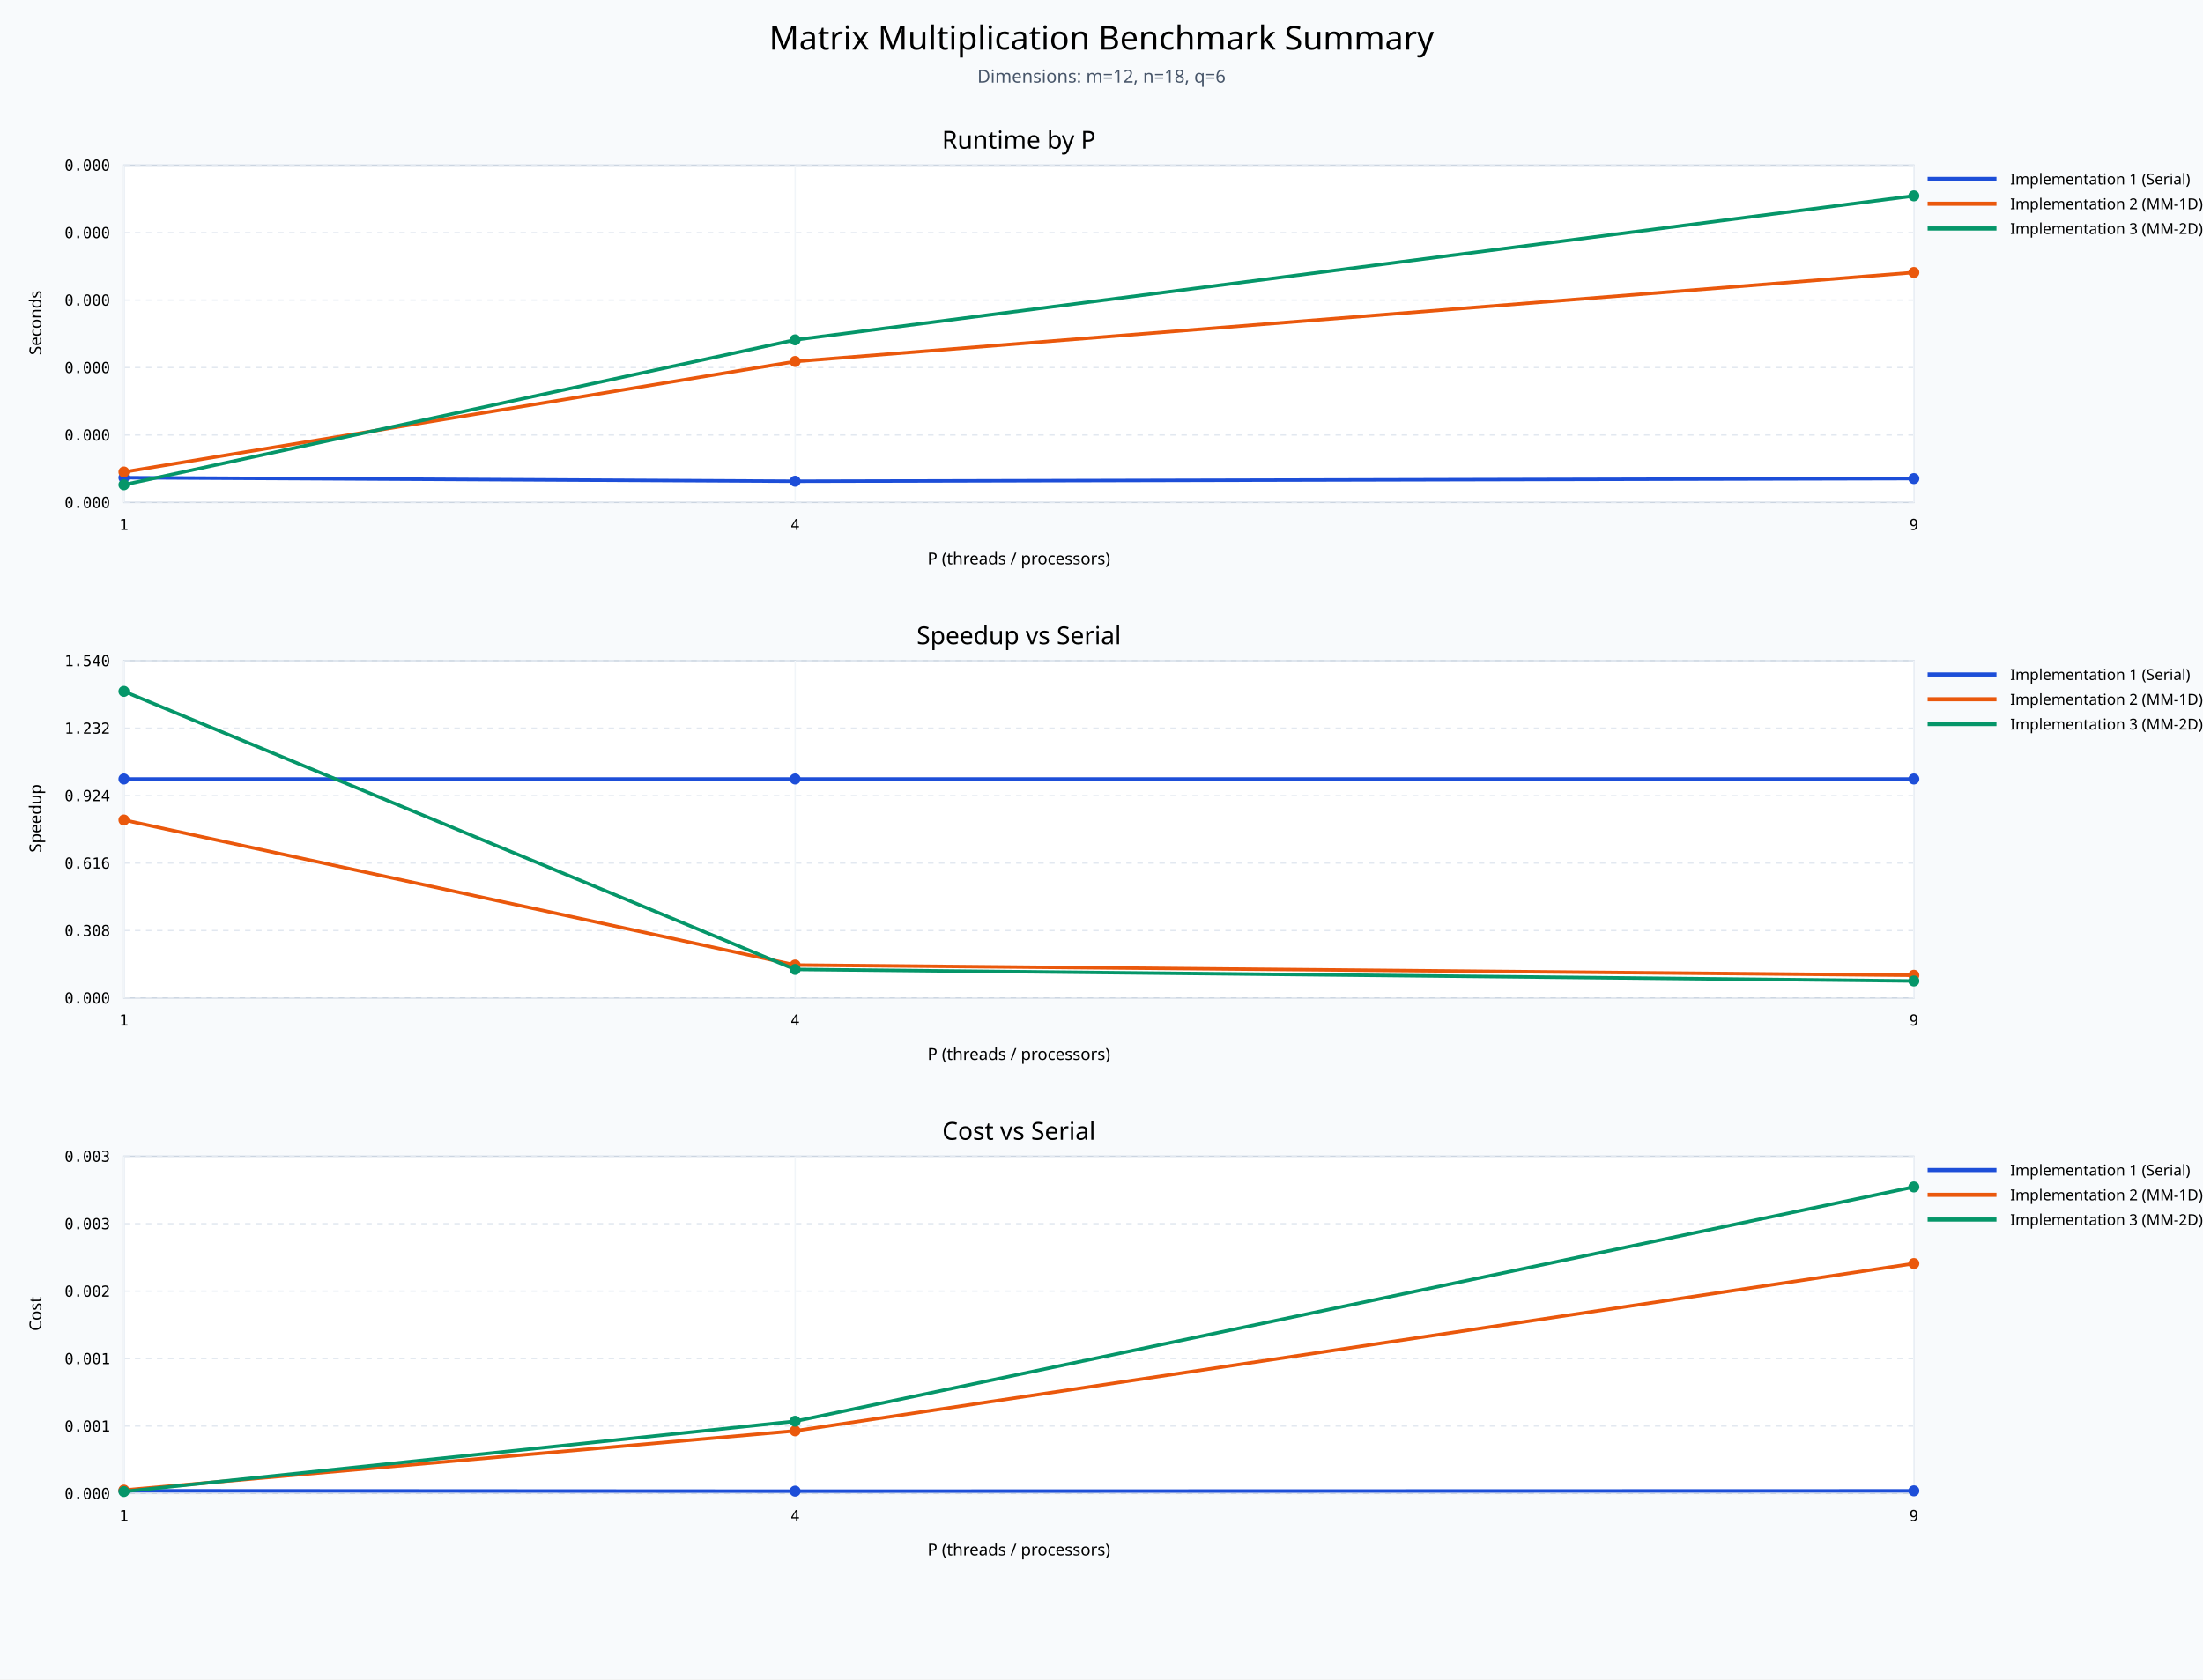
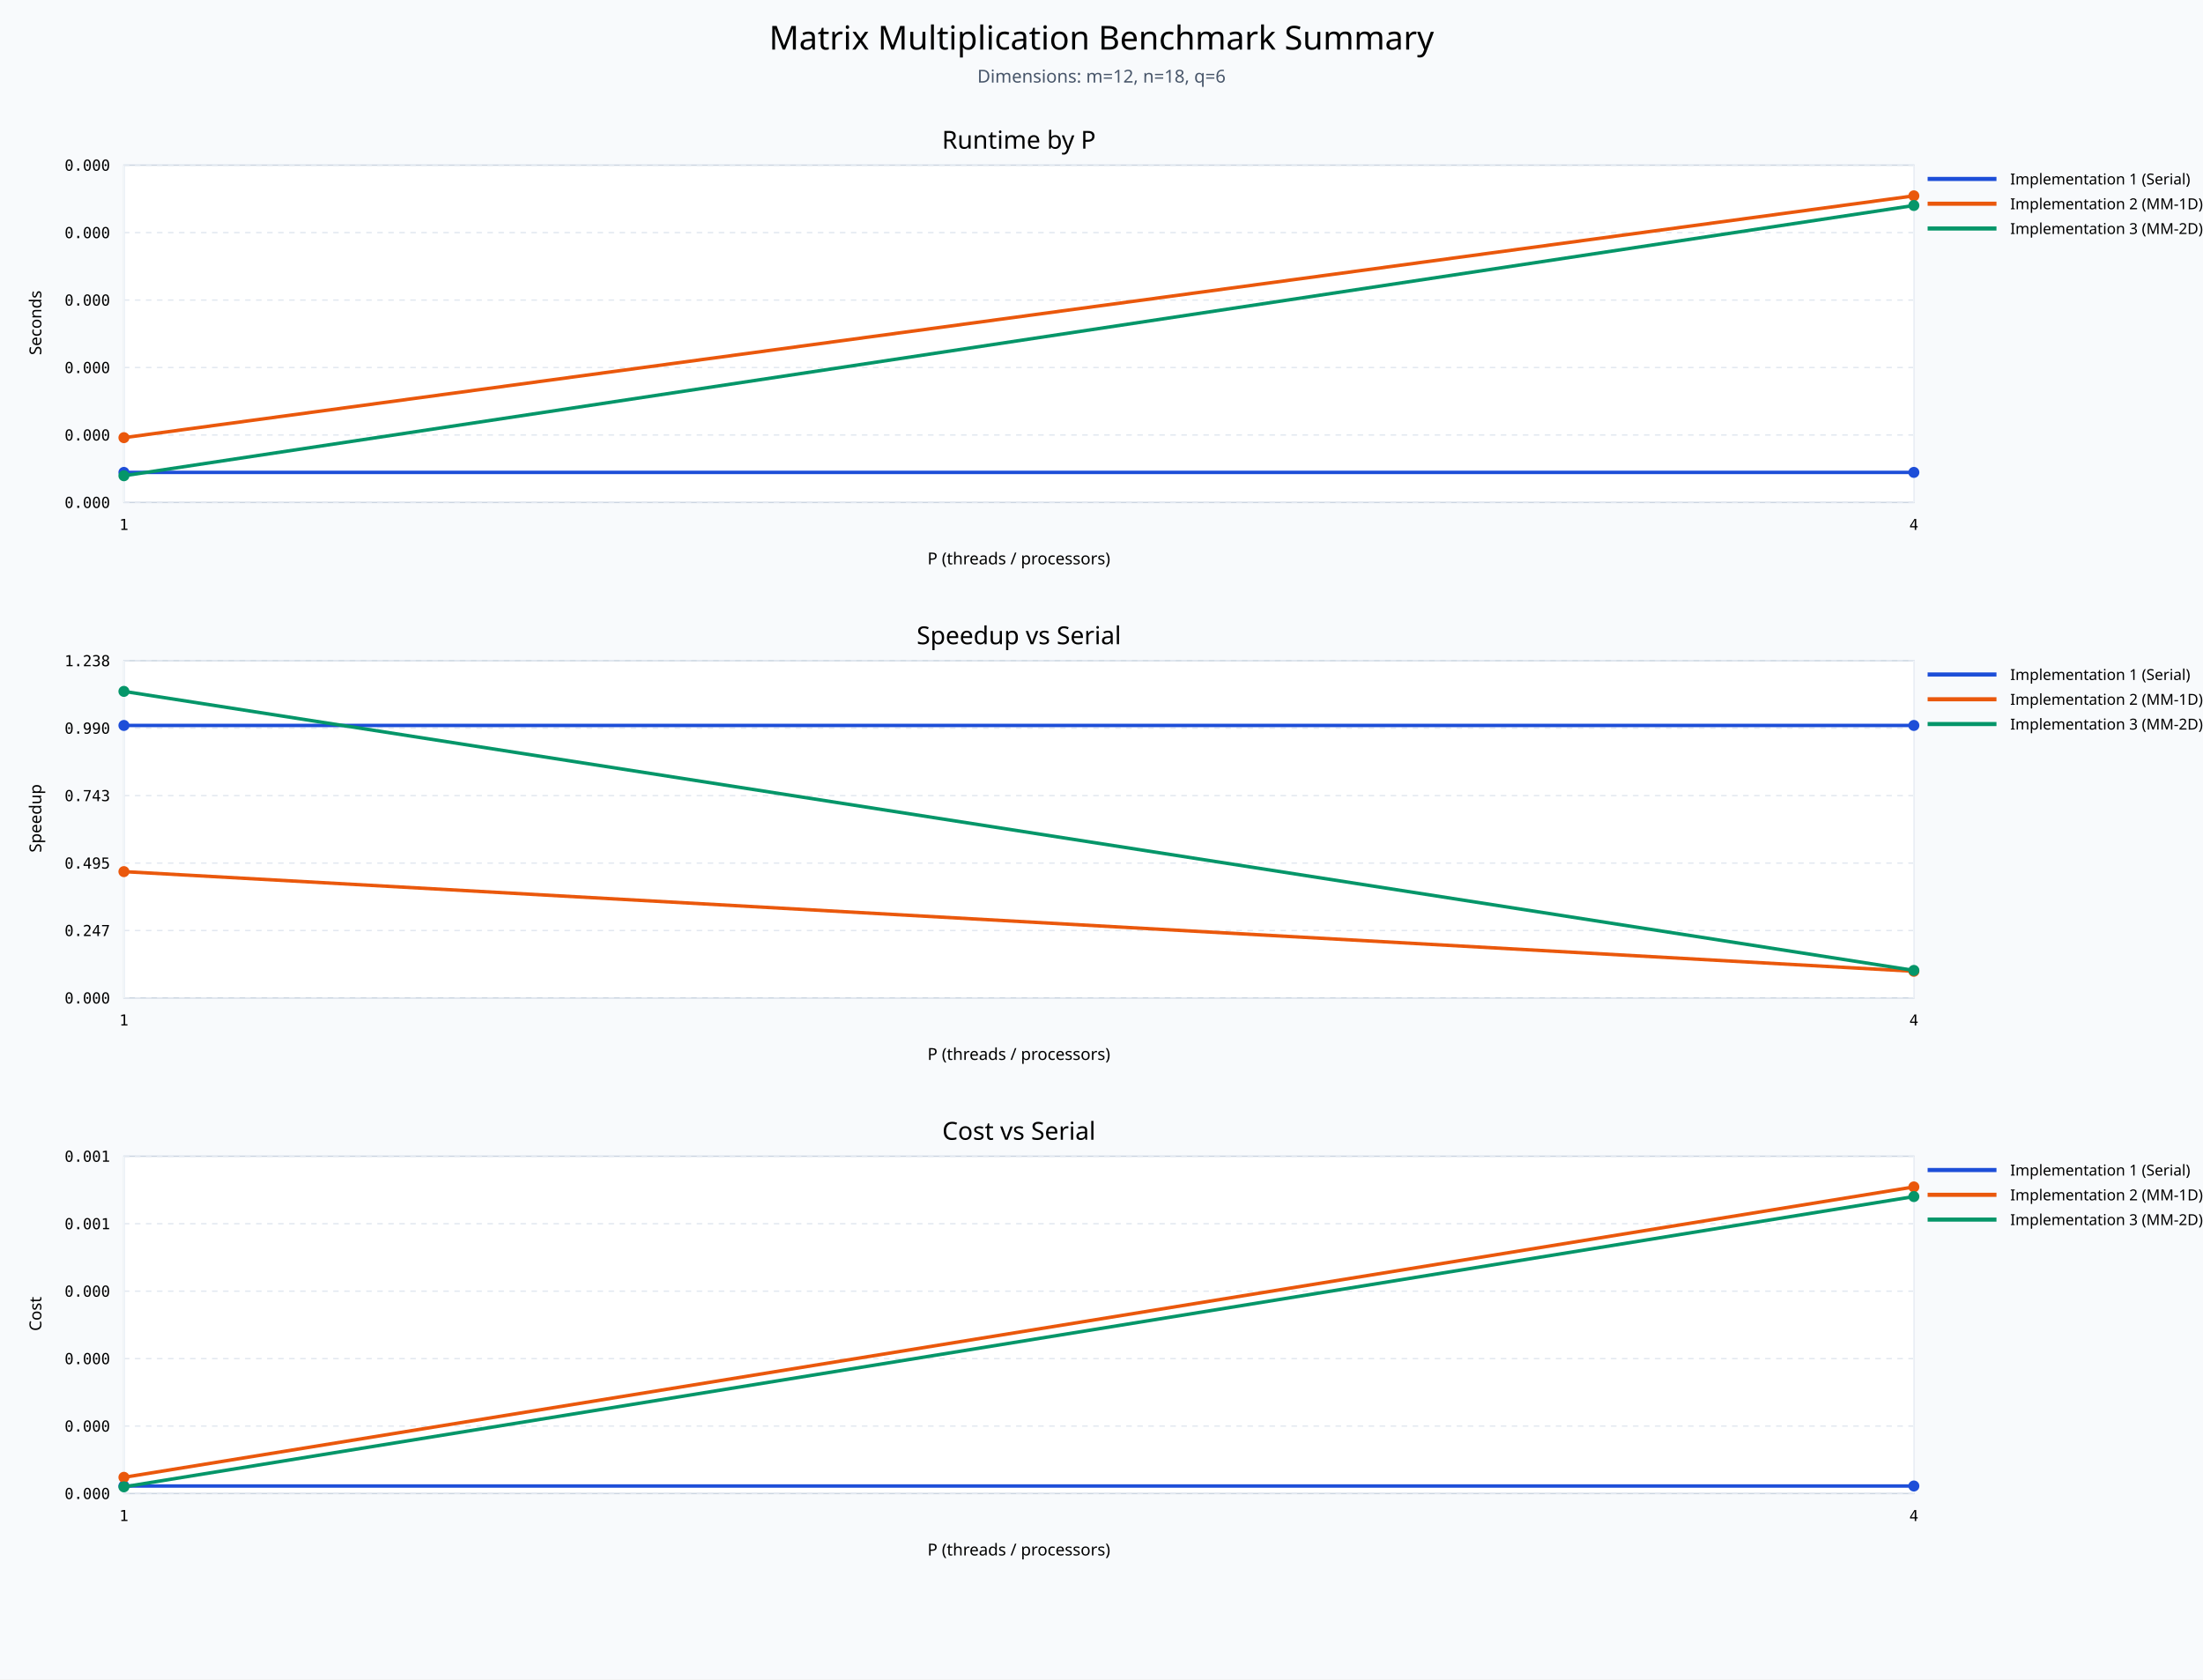
<svg xmlns="http://www.w3.org/2000/svg" width="1600" height="1220" viewBox="0 0 1600 1220">
  <rect width="100%" height="100%" fill="#f8fafc" />
  <text x="800" y="36" text-anchor="middle" font-size="24" font-family="sans-serif">Matrix Multiplication Benchmark Summary</text>
  <text x="800" y="60" text-anchor="middle" font-size="13" font-family="sans-serif" fill="#475569">Dimensions: m=12, n=18, q=6</text>
  <g>
    <text x="740" y="108" text-anchor="middle" font-size="18" font-family="sans-serif">Runtime by P</text>
    <rect x="90" y="120" width="1300" height="245" fill="#ffffff" stroke="#cbd5e1" />
    <line x1="90" y1="365" x2="1390" y2="365" stroke="#e2e8f0" stroke-dasharray="4,4" />
    <text x="80" y="369" text-anchor="end" font-size="11" font-family="monospace">0.000</text>
    <line x1="90.000" y1="316.000" x2="1390.000" y2="316.000" stroke="#e2e8f0" stroke-dasharray="4,4" />
    <text x="80.000" y="320.000" text-anchor="end" font-size="11" font-family="monospace">0.000</text>
    <line x1="90.000" y1="267.000" x2="1390.000" y2="267.000" stroke="#e2e8f0" stroke-dasharray="4,4" />
    <text x="80.000" y="271.000" text-anchor="end" font-size="11" font-family="monospace">0.000</text>
    <line x1="90.000" y1="218.000" x2="1390.000" y2="218.000" stroke="#e2e8f0" stroke-dasharray="4,4" />
    <text x="80.000" y="222.000" text-anchor="end" font-size="11" font-family="monospace">0.000</text>
    <line x1="90.000" y1="169.000" x2="1390.000" y2="169.000" stroke="#e2e8f0" stroke-dasharray="4,4" />
    <text x="80.000" y="173.000" text-anchor="end" font-size="11" font-family="monospace">0.000</text>
    <line x1="90.000" y1="120.000" x2="1390.000" y2="120.000" stroke="#e2e8f0" stroke-dasharray="4,4" />
    <text x="80.000" y="124.000" text-anchor="end" font-size="11" font-family="monospace">0.000</text>
    <line x1="90.000" y1="120.000" x2="90.000" y2="365.000" stroke="#f1f5f9" />
    <text x="90.000" y="385.000" text-anchor="middle" font-size="11" font-family="monospace">1</text>
-     <line x1="577.500" y1="120.000" x2="577.500" y2="365.000" stroke="#f1f5f9" />
-     <text x="577.500" y="385.000" text-anchor="middle" font-size="11" font-family="monospace">4</text>
    <line x1="1390.000" y1="120.000" x2="1390.000" y2="365.000" stroke="#f1f5f9" />
-     <text x="1390.000" y="385.000" text-anchor="middle" font-size="11" font-family="monospace">9</text>
+     <text x="1390.000" y="385.000" text-anchor="middle" font-size="11" font-family="monospace">4</text>
    <text x="740.000" y="410.000" text-anchor="middle" font-size="12" font-family="sans-serif">P (threads / processors)</text>
    <text x="38.000" y="242.500" transform="rotate(-90 30.000 242.500)" text-anchor="middle" font-size="12" font-family="sans-serif">Seconds</text>
-     <polyline fill="none" stroke="#1d4ed8" stroke-width="2.5" points="90,347.028 577.5,349.595 1390,347.67" />
-     <circle cx="90.000" cy="347.028" r="4" fill="#1d4ed8" />
-     <circle cx="577.500" cy="349.595" r="4" fill="#1d4ed8" />
-     <circle cx="1390.000" cy="347.670" r="4" fill="#1d4ed8" />
+     <polyline fill="none" stroke="#1d4ed8" stroke-width="2.5" points="90,343.186 1390,343.186" />
+     <circle cx="90.000" cy="343.186" r="4" fill="#1d4ed8" />
+     <circle cx="1390.000" cy="343.186" r="4" fill="#1d4ed8" />
    <line x1="1400.000" y1="130.000" x2="1450.000" y2="130.000" stroke="#1d4ed8" stroke-width="3" />
    <text x="1460.000" y="134.000" font-size="11" font-family="sans-serif">Implementation 1 (Serial)</text>
-     <polyline fill="none" stroke="#ea580c" stroke-width="2.5" points="90,342.887 577.5,262.594 1390,197.942" />
-     <circle cx="90.000" cy="342.887" r="4" fill="#ea580c" />
-     <circle cx="577.500" cy="262.594" r="4" fill="#ea580c" />
-     <circle cx="1390.000" cy="197.942" r="4" fill="#ea580c" />
+     <polyline fill="none" stroke="#ea580c" stroke-width="2.5" points="90,317.948 1390,142.273" />
+     <circle cx="90.000" cy="317.948" r="4" fill="#ea580c" />
+     <circle cx="1390.000" cy="142.273" r="4" fill="#ea580c" />
    <line x1="1400.000" y1="148.000" x2="1450.000" y2="148.000" stroke="#ea580c" stroke-width="3" />
    <text x="1460.000" y="152.000" font-size="11" font-family="sans-serif">Implementation 2 (MM-1D)</text>
-     <polyline fill="none" stroke="#059669" stroke-width="2.5" points="90,352.163 577.5,246.897 1390,142.273" />
-     <circle cx="90.000" cy="352.163" r="4" fill="#059669" />
-     <circle cx="577.500" cy="246.897" r="4" fill="#059669" />
-     <circle cx="1390.000" cy="142.273" r="4" fill="#059669" />
+     <polyline fill="none" stroke="#059669" stroke-width="2.5" points="90,345.61 1390,149.281" />
+     <circle cx="90.000" cy="345.610" r="4" fill="#059669" />
+     <circle cx="1390.000" cy="149.281" r="4" fill="#059669" />
    <line x1="1400.000" y1="166.000" x2="1450.000" y2="166.000" stroke="#059669" stroke-width="3" />
    <text x="1460.000" y="170.000" font-size="11" font-family="sans-serif">Implementation 3 (MM-2D)</text>
  </g>
  <g>
    <text x="740.000" y="468.000" text-anchor="middle" font-size="18" font-family="sans-serif">Speedup vs Serial</text>
    <rect x="90.000" y="480.000" width="1300.000" height="245.000" fill="#ffffff" stroke="#cbd5e1" />
    <line x1="90.000" y1="725.000" x2="1390.000" y2="725.000" stroke="#e2e8f0" stroke-dasharray="4,4" />
    <text x="80.000" y="729.000" text-anchor="end" font-size="11" font-family="monospace">0.000</text>
    <line x1="90.000" y1="676.000" x2="1390.000" y2="676.000" stroke="#e2e8f0" stroke-dasharray="4,4" />
-     <text x="80.000" y="680.000" text-anchor="end" font-size="11" font-family="monospace">0.308</text>
+     <text x="80.000" y="680.000" text-anchor="end" font-size="11" font-family="monospace">0.247</text>
    <line x1="90.000" y1="627.000" x2="1390.000" y2="627.000" stroke="#e2e8f0" stroke-dasharray="4,4" />
-     <text x="80.000" y="631.000" text-anchor="end" font-size="11" font-family="monospace">0.616</text>
+     <text x="80.000" y="631.000" text-anchor="end" font-size="11" font-family="monospace">0.495</text>
    <line x1="90.000" y1="578.000" x2="1390.000" y2="578.000" stroke="#e2e8f0" stroke-dasharray="4,4" />
-     <text x="80.000" y="582.000" text-anchor="end" font-size="11" font-family="monospace">0.924</text>
+     <text x="80.000" y="582.000" text-anchor="end" font-size="11" font-family="monospace">0.743</text>
    <line x1="90.000" y1="529.000" x2="1390.000" y2="529.000" stroke="#e2e8f0" stroke-dasharray="4,4" />
-     <text x="80.000" y="533.000" text-anchor="end" font-size="11" font-family="monospace">1.232</text>
+     <text x="80.000" y="533.000" text-anchor="end" font-size="11" font-family="monospace">0.990</text>
    <line x1="90.000" y1="480.000" x2="1390.000" y2="480.000" stroke="#e2e8f0" stroke-dasharray="4,4" />
-     <text x="80.000" y="484.000" text-anchor="end" font-size="11" font-family="monospace">1.540</text>
+     <text x="80.000" y="484.000" text-anchor="end" font-size="11" font-family="monospace">1.238</text>
    <line x1="90.000" y1="480.000" x2="90.000" y2="725.000" stroke="#f1f5f9" />
    <text x="90.000" y="745.000" text-anchor="middle" font-size="11" font-family="monospace">1</text>
-     <line x1="577.500" y1="480.000" x2="577.500" y2="725.000" stroke="#f1f5f9" />
-     <text x="577.500" y="745.000" text-anchor="middle" font-size="11" font-family="monospace">4</text>
    <line x1="1390.000" y1="480.000" x2="1390.000" y2="725.000" stroke="#f1f5f9" />
-     <text x="1390.000" y="745.000" text-anchor="middle" font-size="11" font-family="monospace">9</text>
+     <text x="1390.000" y="745.000" text-anchor="middle" font-size="11" font-family="monospace">4</text>
    <text x="740.000" y="770.000" text-anchor="middle" font-size="12" font-family="sans-serif">P (threads / processors)</text>
    <text x="38.000" y="602.500" transform="rotate(-90 30.000 602.500)" text-anchor="middle" font-size="12" font-family="sans-serif">Speedup</text>
-     <polyline fill="none" stroke="#1d4ed8" stroke-width="2.5" points="90,565.909 577.5,565.909 1390,565.909" />
-     <circle cx="90.000" cy="565.909" r="4" fill="#1d4ed8" />
-     <circle cx="577.500" cy="565.909" r="4" fill="#1d4ed8" />
-     <circle cx="1390.000" cy="565.909" r="4" fill="#1d4ed8" />
+     <polyline fill="none" stroke="#1d4ed8" stroke-width="2.5" points="90,527.02 1390,527.02" />
+     <circle cx="90.000" cy="527.020" r="4" fill="#1d4ed8" />
+     <circle cx="1390.000" cy="527.020" r="4" fill="#1d4ed8" />
    <line x1="1400.000" y1="490.000" x2="1450.000" y2="490.000" stroke="#1d4ed8" stroke-width="3" />
    <text x="1460.000" y="494.000" font-size="11" font-family="sans-serif">Implementation 1 (Serial)</text>
-     <polyline fill="none" stroke="#ea580c" stroke-width="2.5" points="90,595.701 577.5,701.068 1390,708.496" />
-     <circle cx="90.000" cy="595.701" r="4" fill="#ea580c" />
-     <circle cx="577.500" cy="701.068" r="4" fill="#ea580c" />
-     <circle cx="1390.000" cy="708.496" r="4" fill="#ea580c" />
+     <polyline fill="none" stroke="#ea580c" stroke-width="2.5" points="90,633.213 1390,705.61" />
+     <circle cx="90.000" cy="633.213" r="4" fill="#ea580c" />
+     <circle cx="1390.000" cy="705.610" r="4" fill="#ea580c" />
    <line x1="1400.000" y1="508.000" x2="1450.000" y2="508.000" stroke="#ea580c" stroke-width="3" />
    <text x="1460.000" y="512.000" font-size="11" font-family="sans-serif">Implementation 2 (MM-1D)</text>
-     <polyline fill="none" stroke="#059669" stroke-width="2.5" points="90,502.273 577.5,704.249 1390,712.621" />
+     <polyline fill="none" stroke="#059669" stroke-width="2.5" points="90,502.273 1390,704.98" />
    <circle cx="90.000" cy="502.273" r="4" fill="#059669" />
-     <circle cx="577.500" cy="704.249" r="4" fill="#059669" />
-     <circle cx="1390.000" cy="712.621" r="4" fill="#059669" />
+     <circle cx="1390.000" cy="704.980" r="4" fill="#059669" />
    <line x1="1400.000" y1="526.000" x2="1450.000" y2="526.000" stroke="#059669" stroke-width="3" />
    <text x="1460.000" y="530.000" font-size="11" font-family="sans-serif">Implementation 3 (MM-2D)</text>
  </g>
  <g>
    <text x="740.000" y="828.000" text-anchor="middle" font-size="18" font-family="sans-serif">Cost vs Serial</text>
    <rect x="90.000" y="840.000" width="1300.000" height="245.000" fill="#ffffff" stroke="#cbd5e1" />
    <line x1="90.000" y1="1085.000" x2="1390.000" y2="1085.000" stroke="#e2e8f0" stroke-dasharray="4,4" />
    <text x="80.000" y="1089.000" text-anchor="end" font-size="11" font-family="monospace">0.000</text>
    <line x1="90.000" y1="1036.000" x2="1390.000" y2="1036.000" stroke="#e2e8f0" stroke-dasharray="4,4" />
-     <text x="80.000" y="1040.000" text-anchor="end" font-size="11" font-family="monospace">0.001</text>
+     <text x="80.000" y="1040.000" text-anchor="end" font-size="11" font-family="monospace">0.000</text>
    <line x1="90.000" y1="987.000" x2="1390.000" y2="987.000" stroke="#e2e8f0" stroke-dasharray="4,4" />
-     <text x="80.000" y="991.000" text-anchor="end" font-size="11" font-family="monospace">0.001</text>
+     <text x="80.000" y="991.000" text-anchor="end" font-size="11" font-family="monospace">0.000</text>
    <line x1="90.000" y1="938.000" x2="1390.000" y2="938.000" stroke="#e2e8f0" stroke-dasharray="4,4" />
-     <text x="80.000" y="942.000" text-anchor="end" font-size="11" font-family="monospace">0.002</text>
+     <text x="80.000" y="942.000" text-anchor="end" font-size="11" font-family="monospace">0.000</text>
    <line x1="90.000" y1="889.000" x2="1390.000" y2="889.000" stroke="#e2e8f0" stroke-dasharray="4,4" />
-     <text x="80.000" y="893.000" text-anchor="end" font-size="11" font-family="monospace">0.003</text>
+     <text x="80.000" y="893.000" text-anchor="end" font-size="11" font-family="monospace">0.001</text>
    <line x1="90.000" y1="840.000" x2="1390.000" y2="840.000" stroke="#e2e8f0" stroke-dasharray="4,4" />
-     <text x="80.000" y="844.000" text-anchor="end" font-size="11" font-family="monospace">0.003</text>
+     <text x="80.000" y="844.000" text-anchor="end" font-size="11" font-family="monospace">0.001</text>
    <line x1="90.000" y1="840.000" x2="90.000" y2="1085.000" stroke="#f1f5f9" />
    <text x="90.000" y="1105.000" text-anchor="middle" font-size="11" font-family="monospace">1</text>
-     <line x1="577.500" y1="840.000" x2="577.500" y2="1085.000" stroke="#f1f5f9" />
-     <text x="577.500" y="1105.000" text-anchor="middle" font-size="11" font-family="monospace">4</text>
    <line x1="1390.000" y1="840.000" x2="1390.000" y2="1085.000" stroke="#f1f5f9" />
-     <text x="1390.000" y="1105.000" text-anchor="middle" font-size="11" font-family="monospace">9</text>
+     <text x="1390.000" y="1105.000" text-anchor="middle" font-size="11" font-family="monospace">4</text>
    <text x="740.000" y="1130.000" text-anchor="middle" font-size="12" font-family="sans-serif">P (threads / processors)</text>
    <text x="38.000" y="962.500" transform="rotate(-90 30.000 962.500)" text-anchor="middle" font-size="12" font-family="sans-serif">Cost</text>
-     <polyline fill="none" stroke="#1d4ed8" stroke-width="2.5" points="90,1083 577.5,1083.29 1390,1083.07" />
-     <circle cx="90.000" cy="1083.003" r="4" fill="#1d4ed8" />
-     <circle cx="577.500" cy="1083.288" r="4" fill="#1d4ed8" />
-     <circle cx="1390.000" cy="1083.074" r="4" fill="#1d4ed8" />
+     <polyline fill="none" stroke="#1d4ed8" stroke-width="2.5" points="90,1079.55 1390,1079.55" />
+     <circle cx="90.000" cy="1079.546" r="4" fill="#1d4ed8" />
+     <circle cx="1390.000" cy="1079.546" r="4" fill="#1d4ed8" />
    <line x1="1400.000" y1="850.000" x2="1450.000" y2="850.000" stroke="#1d4ed8" stroke-width="3" />
    <text x="1460.000" y="854.000" font-size="11" font-family="sans-serif">Implementation 1 (Serial)</text>
-     <polyline fill="none" stroke="#ea580c" stroke-width="2.5" points="90,1082.54 577.5,1039.49 1390,917.942" />
-     <circle cx="90.000" cy="1082.543" r="4" fill="#ea580c" />
-     <circle cx="577.500" cy="1039.486" r="4" fill="#ea580c" />
-     <circle cx="1390.000" cy="917.942" r="4" fill="#ea580c" />
+     <polyline fill="none" stroke="#ea580c" stroke-width="2.5" points="90,1073.24 1390,862.273" />
+     <circle cx="90.000" cy="1073.237" r="4" fill="#ea580c" />
+     <circle cx="1390.000" cy="862.273" r="4" fill="#ea580c" />
    <line x1="1400.000" y1="868.000" x2="1450.000" y2="868.000" stroke="#ea580c" stroke-width="3" />
    <text x="1460.000" y="872.000" font-size="11" font-family="sans-serif">Implementation 2 (MM-1D)</text>
-     <polyline fill="none" stroke="#059669" stroke-width="2.5" points="90,1083.57 577.5,1032.51 1390,862.273" />
-     <circle cx="90.000" cy="1083.574" r="4" fill="#059669" />
-     <circle cx="577.500" cy="1032.510" r="4" fill="#059669" />
-     <circle cx="1390.000" cy="862.273" r="4" fill="#059669" />
+     <polyline fill="none" stroke="#059669" stroke-width="2.5" points="90,1080.15 1390,869.281" />
+     <circle cx="90.000" cy="1080.152" r="4" fill="#059669" />
+     <circle cx="1390.000" cy="869.281" r="4" fill="#059669" />
    <line x1="1400.000" y1="886.000" x2="1450.000" y2="886.000" stroke="#059669" stroke-width="3" />
    <text x="1460.000" y="890.000" font-size="11" font-family="sans-serif">Implementation 3 (MM-2D)</text>
  </g>
</svg>
